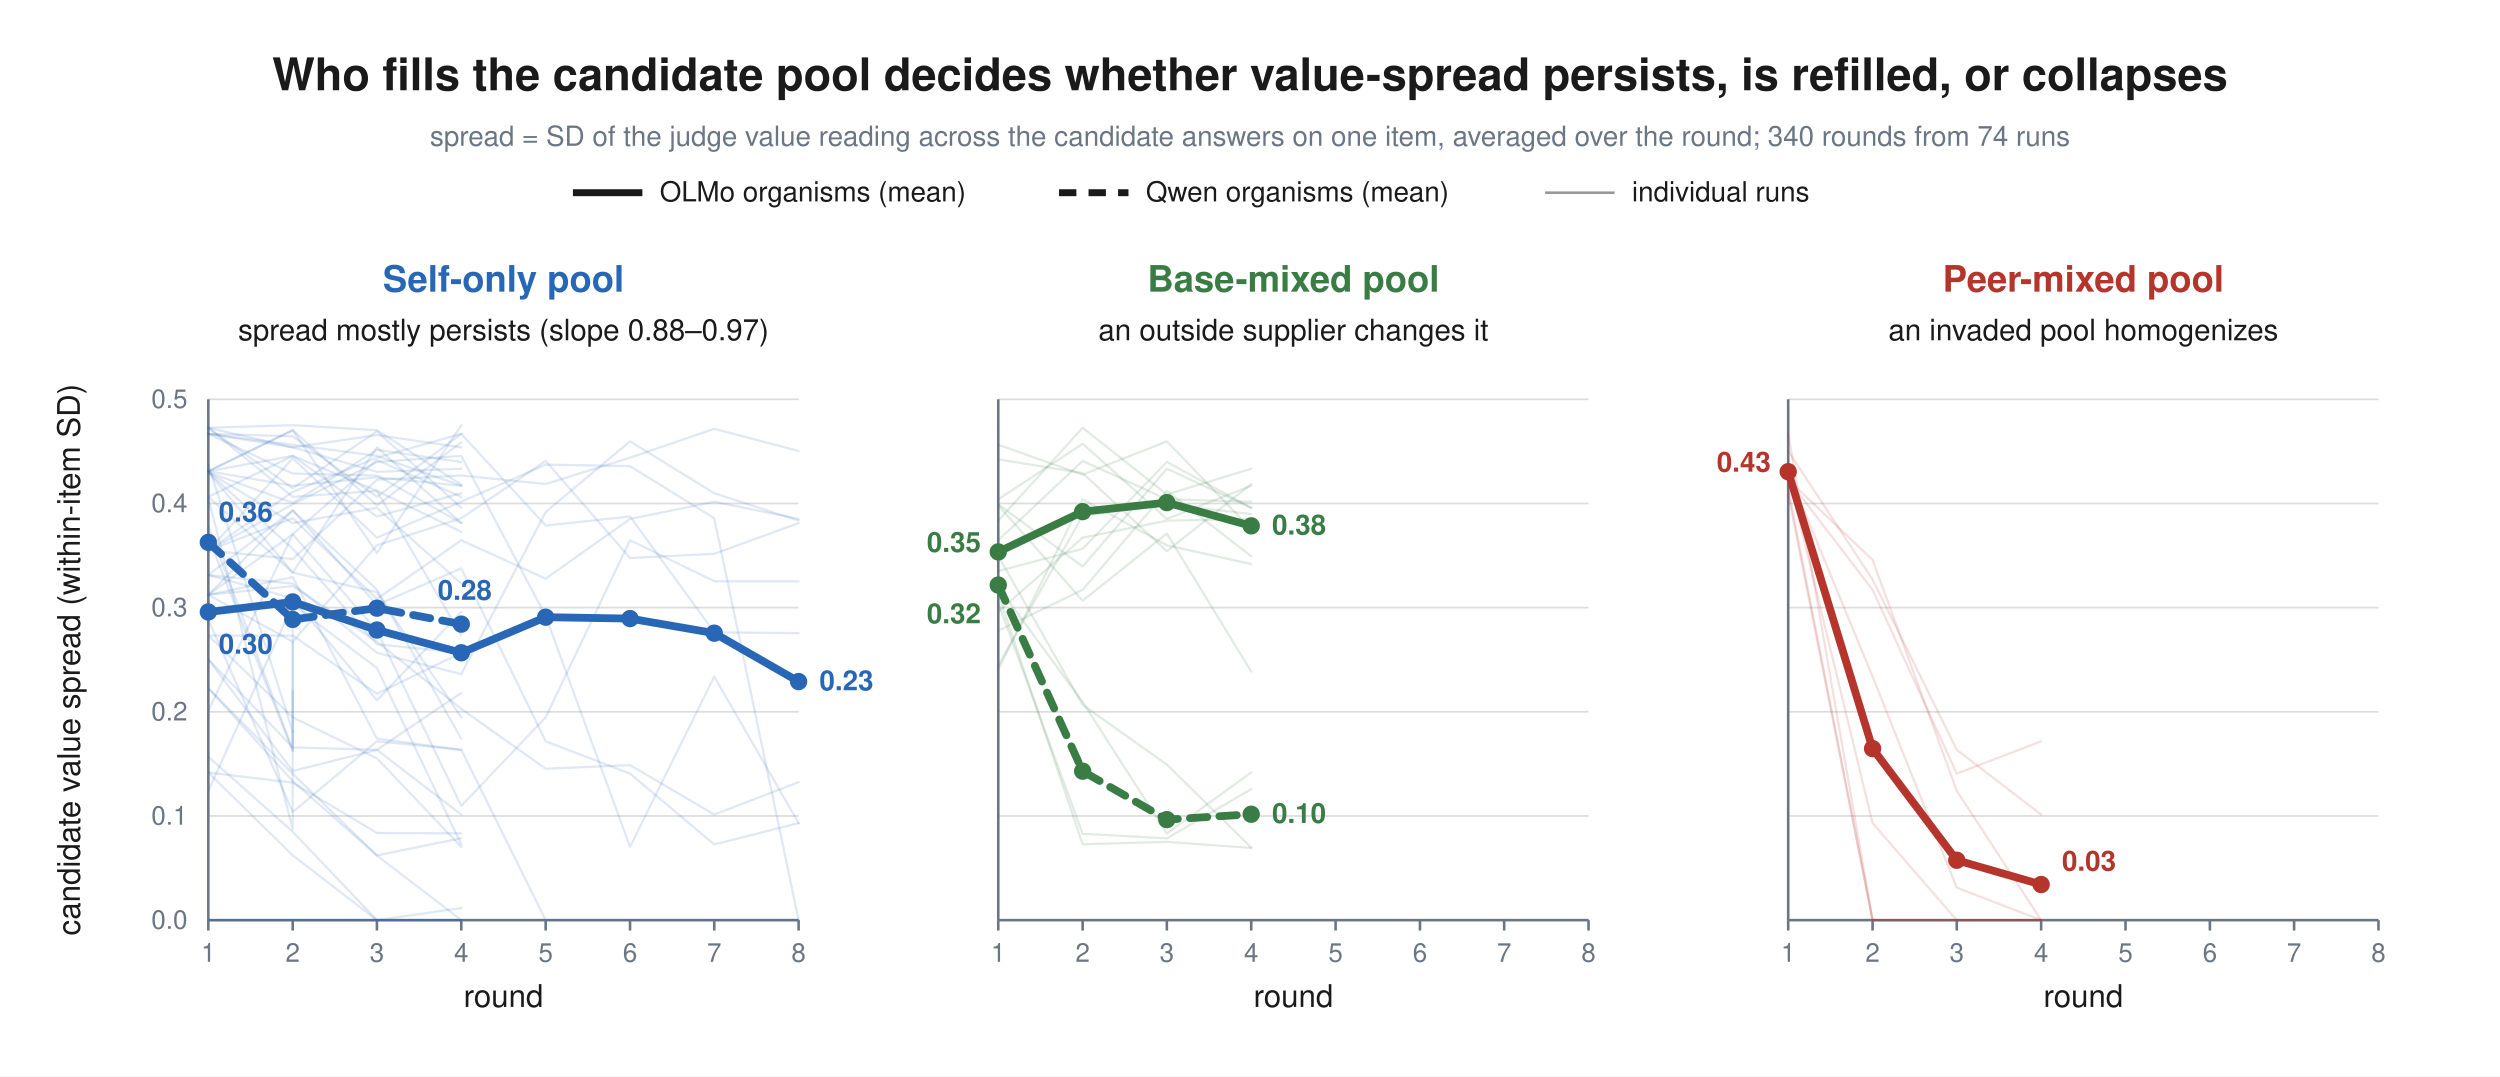
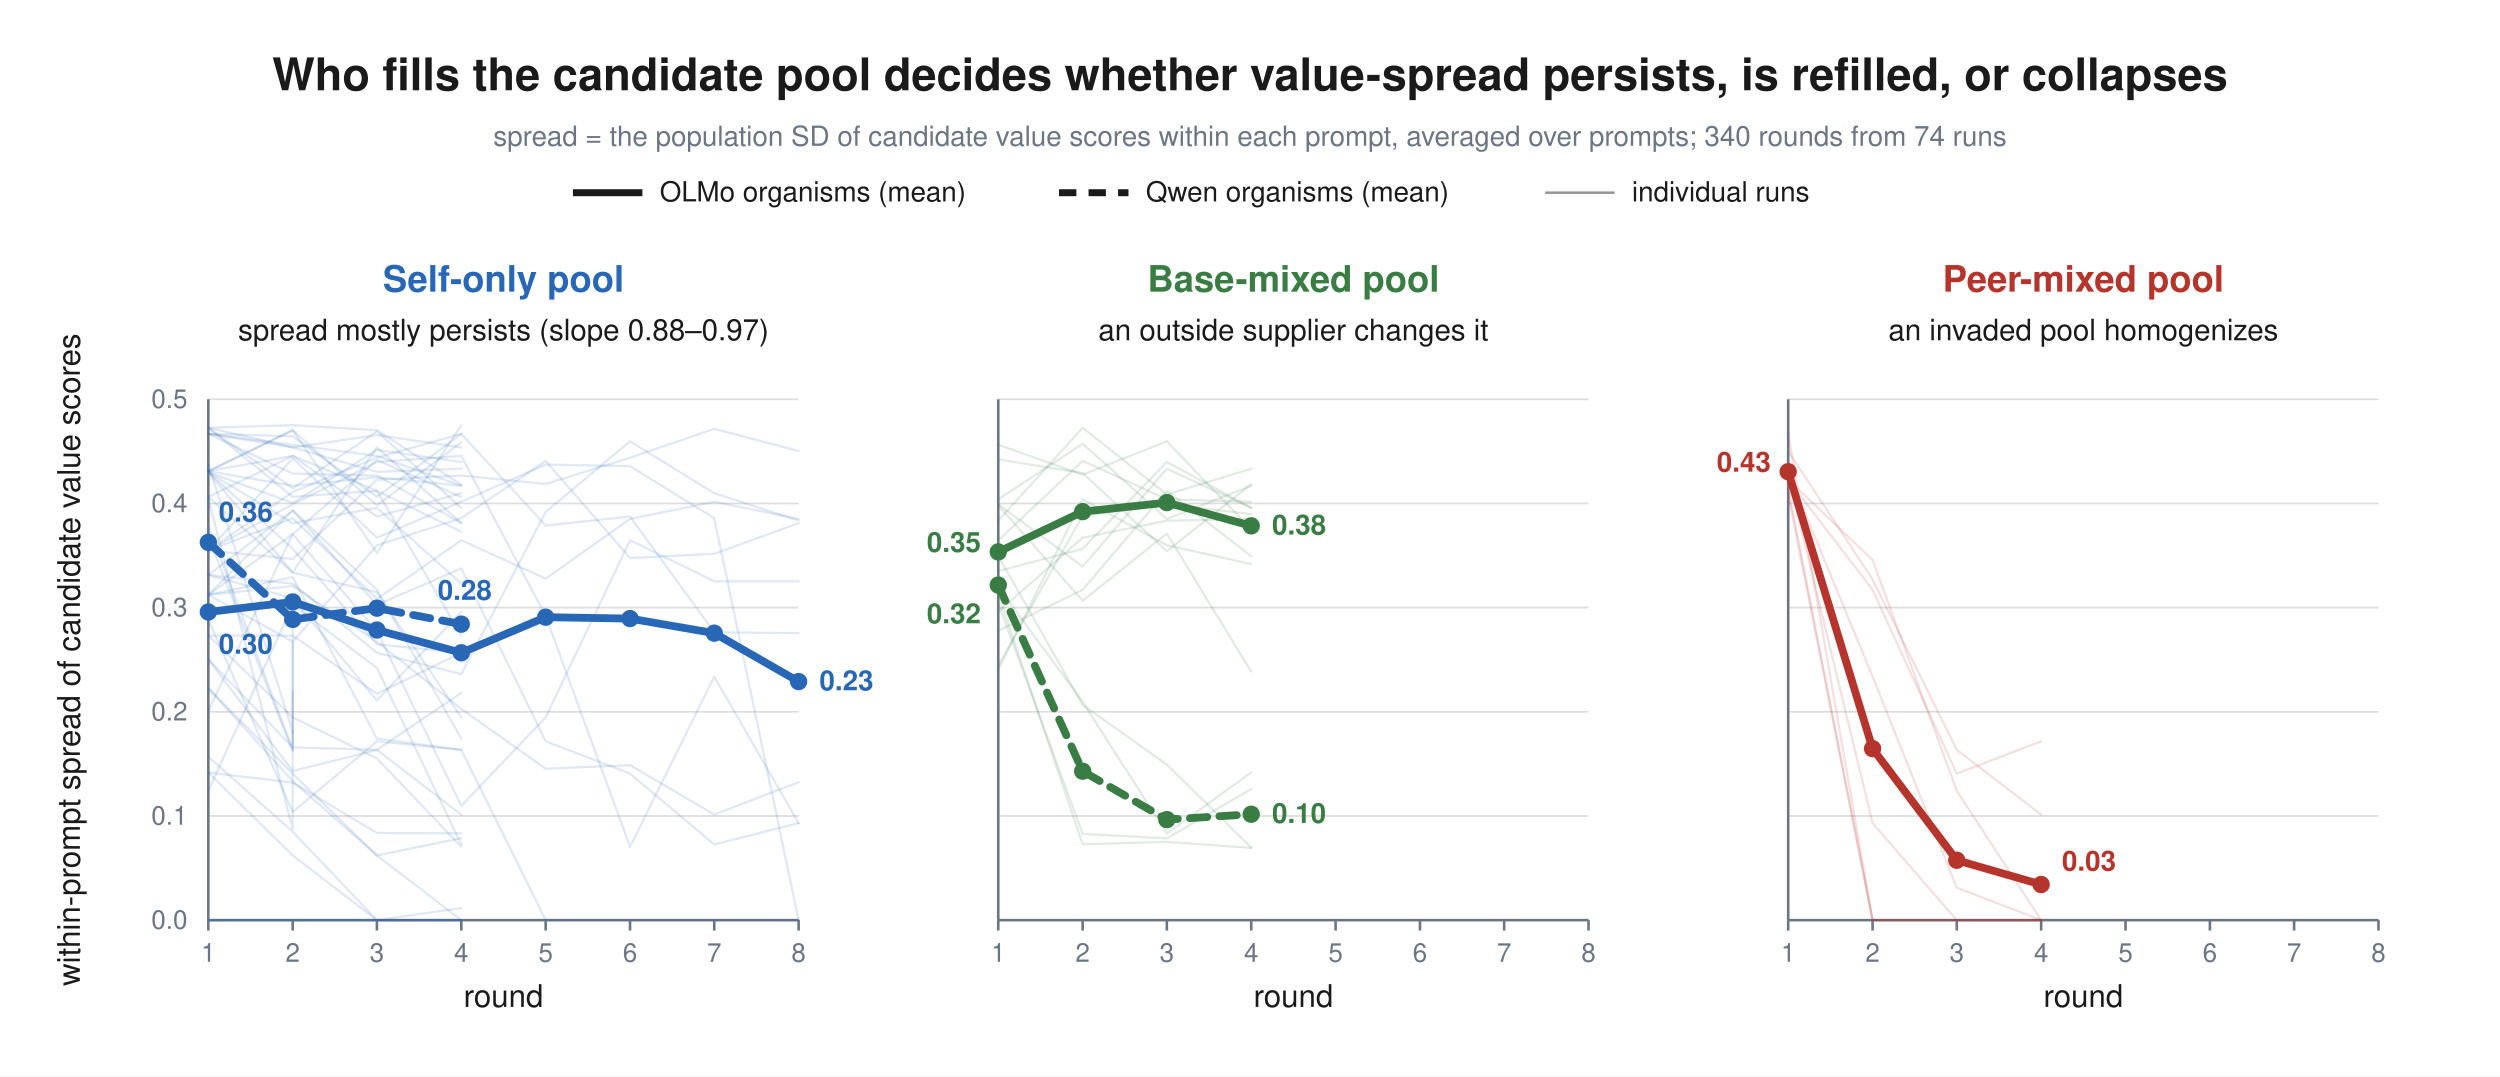
<svg xmlns="http://www.w3.org/2000/svg" viewBox="0 0 1440 620" font-family="Helvetica, Arial, sans-serif">
  <rect width="1440" height="620" fill="white" />
  <text x="720" y="52" text-anchor="middle" font-size="26" font-weight="bold" fill="#1a1a1a" font-family="Helvetica, Arial, sans-serif">Who fills the candidate pool decides whether value-spread persists, is refilled, or collapses</text>
-   <text x="720" y="84" text-anchor="middle" font-size="16" fill="#6b7684" font-family="Helvetica, Arial, sans-serif">spread = SD of the judge value reading across the candidate answers on one item, averaged over the round; 340 rounds from 74 runs</text>
+   <text x="720" y="84" text-anchor="middle" font-size="16" fill="#6b7684" font-family="Helvetica, Arial, sans-serif">spread = the population SD of candidate value scores within each prompt, averaged over prompts; 340 rounds from 74 runs</text>
  <line x1="330" y1="111" x2="370" y2="111" stroke="#1a1a1a" stroke-width="4" />
  <text x="380" y="116" font-size="16" fill="#1a1a1a" font-family="Helvetica, Arial, sans-serif">OLMo organisms (mean)</text>
  <line x1="610" y1="111" x2="650" y2="111" stroke="#1a1a1a" stroke-width="4" stroke-dasharray="10 7" />
  <text x="660" y="116" font-size="16" fill="#1a1a1a" font-family="Helvetica, Arial, sans-serif">Qwen organisms (mean)</text>
  <line x1="890" y1="111" x2="930" y2="111" stroke="#1a1a1a" stroke-width="1.5" stroke-opacity="0.45" />
  <text x="940" y="116" font-size="16" fill="#1a1a1a" font-family="Helvetica, Arial, sans-serif">individual runs</text>
-   <text x="46" y="380.0" font-size="18" fill="#1a1a1a" font-family="Helvetica, Arial, sans-serif" text-anchor="middle" transform="rotate(-90 46 380.0)">candidate value spread (within-item SD)</text>
+   <text x="46" y="380.0" font-size="18" fill="#1a1a1a" font-family="Helvetica, Arial, sans-serif" text-anchor="middle" transform="rotate(-90 46 380.0)">within-prompt spread of candidate value scores</text>
  <text x="290.0" y="168" text-anchor="middle" font-size="21" font-weight="bold" fill="#2867b5" font-family="Helvetica, Arial, sans-serif">Self-only pool</text>
  <text x="290.0" y="196" text-anchor="middle" font-size="17" fill="#1a1a1a" font-family="Helvetica, Arial, sans-serif">spread mostly persists (slope 0.88–0.97)</text>
  <line x1="120" y1="530.0" x2="460" y2="530.0" stroke="#dddddd" stroke-width="1" />
  <text x="108" y="535.0" text-anchor="end" font-size="15" fill="#6b7684" font-family="Helvetica, Arial, sans-serif">0.0</text>
  <line x1="120" y1="470.0" x2="460" y2="470.0" stroke="#dddddd" stroke-width="1" />
  <text x="108" y="475.0" text-anchor="end" font-size="15" fill="#6b7684" font-family="Helvetica, Arial, sans-serif">0.1</text>
  <line x1="120" y1="410.0" x2="460" y2="410.0" stroke="#dddddd" stroke-width="1" />
  <text x="108" y="415.0" text-anchor="end" font-size="15" fill="#6b7684" font-family="Helvetica, Arial, sans-serif">0.2</text>
  <line x1="120" y1="350.0" x2="460" y2="350.0" stroke="#dddddd" stroke-width="1" />
  <text x="108" y="355.0" text-anchor="end" font-size="15" fill="#6b7684" font-family="Helvetica, Arial, sans-serif">0.3</text>
  <line x1="120" y1="290.0" x2="460" y2="290.0" stroke="#dddddd" stroke-width="1" />
  <text x="108" y="295.0" text-anchor="end" font-size="15" fill="#6b7684" font-family="Helvetica, Arial, sans-serif">0.4</text>
  <line x1="120" y1="230.0" x2="460" y2="230.0" stroke="#dddddd" stroke-width="1" />
  <text x="108" y="235.0" text-anchor="end" font-size="15" fill="#6b7684" font-family="Helvetica, Arial, sans-serif">0.5</text>
  <line x1="120" y1="230" x2="120" y2="530" stroke="#6b7684" stroke-width="1.5" />
  <line x1="120" y1="530" x2="460" y2="530" stroke="#6b7684" stroke-width="1.5" />
  <line x1="120.0" y1="530" x2="120.0" y2="536" stroke="#6b7684" stroke-width="1.5" />
  <text x="120.0" y="554" text-anchor="middle" font-size="15" fill="#6b7684" font-family="Helvetica, Arial, sans-serif">1</text>
  <line x1="168.6" y1="530" x2="168.6" y2="536" stroke="#6b7684" stroke-width="1.5" />
  <text x="168.6" y="554" text-anchor="middle" font-size="15" fill="#6b7684" font-family="Helvetica, Arial, sans-serif">2</text>
  <line x1="217.1" y1="530" x2="217.1" y2="536" stroke="#6b7684" stroke-width="1.5" />
  <text x="217.1" y="554" text-anchor="middle" font-size="15" fill="#6b7684" font-family="Helvetica, Arial, sans-serif">3</text>
  <line x1="265.7" y1="530" x2="265.7" y2="536" stroke="#6b7684" stroke-width="1.5" />
  <text x="265.7" y="554" text-anchor="middle" font-size="15" fill="#6b7684" font-family="Helvetica, Arial, sans-serif">4</text>
  <line x1="314.3" y1="530" x2="314.3" y2="536" stroke="#6b7684" stroke-width="1.5" />
  <text x="314.3" y="554" text-anchor="middle" font-size="15" fill="#6b7684" font-family="Helvetica, Arial, sans-serif">5</text>
  <line x1="362.9" y1="530" x2="362.9" y2="536" stroke="#6b7684" stroke-width="1.5" />
  <text x="362.9" y="554" text-anchor="middle" font-size="15" fill="#6b7684" font-family="Helvetica, Arial, sans-serif">6</text>
  <line x1="411.4" y1="530" x2="411.4" y2="536" stroke="#6b7684" stroke-width="1.5" />
  <text x="411.4" y="554" text-anchor="middle" font-size="15" fill="#6b7684" font-family="Helvetica, Arial, sans-serif">7</text>
  <line x1="460.0" y1="530" x2="460.0" y2="536" stroke="#6b7684" stroke-width="1.5" />
  <text x="460.0" y="554" text-anchor="middle" font-size="15" fill="#6b7684" font-family="Helvetica, Arial, sans-serif">8</text>
  <text x="290.0" y="580" text-anchor="middle" font-size="18" fill="#1a1a1a" font-family="Helvetica, Arial, sans-serif">round</text>
  <polyline points="120.0,331.2 168.6,344.6 217.1,403.4 265.7,352.4" fill="none" stroke="#2867b5" stroke-width="1.3" stroke-opacity="0.15" stroke-linejoin="round" stroke-linecap="round" />
  <polyline points="120.0,331.2 168.6,294.0 217.1,339.7 265.7,425.5" fill="none" stroke="#2867b5" stroke-width="1.3" stroke-opacity="0.15" stroke-linejoin="round" stroke-linecap="round" />
  <polyline points="120.0,379.8 168.6,430.5 217.1,431.9 265.7,469.2" fill="none" stroke="#2867b5" stroke-width="1.3" stroke-opacity="0.15" stroke-linejoin="round" stroke-linecap="round" />
  <polyline points="120.0,379.8 168.6,444.1 217.1,431.9 265.7,399.1" fill="none" stroke="#2867b5" stroke-width="1.3" stroke-opacity="0.15" stroke-linejoin="round" stroke-linecap="round" />
  <polyline points="120.0,409.3 168.6,307.7 217.1,265.0 265.7,286.2" fill="none" stroke="#2867b5" stroke-width="1.3" stroke-opacity="0.15" stroke-linejoin="round" stroke-linecap="round" />
  <polyline points="120.0,366.1 168.6,413.2 217.1,436.8 265.7,487.8" fill="none" stroke="#2867b5" stroke-width="1.3" stroke-opacity="0.15" stroke-linejoin="round" stroke-linecap="round" />
  <polyline points="120.0,286.2 168.6,329.8 217.1,341.1 265.7,413.2" fill="none" stroke="#2867b5" stroke-width="1.3" stroke-opacity="0.15" stroke-linejoin="round" stroke-linecap="round" />
  <polyline points="120.0,356.9 168.6,467.7 217.1,427.0 265.7,431.9" fill="none" stroke="#2867b5" stroke-width="1.3" stroke-opacity="0.15" stroke-linejoin="round" stroke-linecap="round" />
  <polyline points="120.0,366.1 168.6,366.1 217.1,399.6 265.7,376.0" fill="none" stroke="#2867b5" stroke-width="1.3" stroke-opacity="0.15" stroke-linejoin="round" stroke-linecap="round" />
  <polyline points="120.0,286.2 168.6,262.6 217.1,297.5 265.7,284.1" fill="none" stroke="#2867b5" stroke-width="1.3" stroke-opacity="0.15" stroke-linejoin="round" stroke-linecap="round" />
  <polyline points="120.0,342.6 168.6,369.6 217.1,314.1 265.7,298.5 314.3,265.5 362.9,321.4 411.4,319.0 460.0,301.3" fill="none" stroke="#2867b5" stroke-width="1.3" stroke-opacity="0.15" stroke-linejoin="round" stroke-linecap="round" />
  <polyline points="120.0,317.1 168.6,283.3 217.1,263.6 265.7,249.9 314.3,302.7 362.9,297.5 411.4,364.2 460.0,364.7" fill="none" stroke="#2867b5" stroke-width="1.3" stroke-opacity="0.15" stroke-linejoin="round" stroke-linecap="round" />
  <polyline points="120.0,455.5 168.6,348.4 217.1,384.7 265.7,486.4" fill="none" stroke="#2867b5" stroke-width="1.3" stroke-opacity="0.15" stroke-linejoin="round" stroke-linecap="round" />
  <polyline points="120.0,530.0 168.6,530.0 217.1,530.0 265.7,530.0" fill="none" stroke="#2867b5" stroke-width="1.3" stroke-opacity="0.15" stroke-linejoin="round" stroke-linecap="round" />
  <polyline points="120.0,342.6 168.6,294.0 217.1,348.4 265.7,327.4 314.3,427.0 362.9,445.6 411.4,486.4 460.0,474.1" fill="none" stroke="#2867b5" stroke-width="1.3" stroke-opacity="0.15" stroke-linejoin="round" stroke-linecap="round" />
  <polyline points="120.0,317.1 168.6,264.0 217.1,309.7 265.7,289.0 314.3,267.6 362.9,268.5 411.4,298.5 460.0,530.0" fill="none" stroke="#2867b5" stroke-width="1.3" stroke-opacity="0.15" stroke-linejoin="round" stroke-linecap="round" />
  <polyline points="120.0,342.6 168.6,337.6 217.1,369.6 265.7,408.3 314.3,442.8 362.9,440.7 411.4,469.2 460.0,450.5" fill="none" stroke="#2867b5" stroke-width="1.3" stroke-opacity="0.15" stroke-linejoin="round" stroke-linecap="round" />
  <polyline points="120.0,317.1 168.6,290.5 217.1,266.1 265.7,262.6 314.3,354.8 362.9,487.8 411.4,389.7 460.0,474.1" fill="none" stroke="#2867b5" stroke-width="1.3" stroke-opacity="0.15" stroke-linejoin="round" stroke-linecap="round" />
  <polyline points="120.0,342.6 168.6,307.7 217.1,363.3 265.7,464.2 314.3,413.2 362.9,311.2 411.4,334.8 460.0,334.8" fill="none" stroke="#2867b5" stroke-width="1.3" stroke-opacity="0.15" stroke-linejoin="round" stroke-linecap="round" />
  <polyline points="120.0,317.1 168.6,322.0 217.1,276.3 265.7,273.9 314.3,278.8 362.9,263.6 411.4,247.0 460.0,259.8" fill="none" stroke="#2867b5" stroke-width="1.3" stroke-opacity="0.15" stroke-linejoin="round" stroke-linecap="round" />
  <polyline points="120.0,342.6 168.6,332.4 217.1,425.5 265.7,431.9 314.3,530.0 362.9,530.0 411.4,530.0 460.0,530.0" fill="none" stroke="#2867b5" stroke-width="1.3" stroke-opacity="0.15" stroke-linejoin="round" stroke-linecap="round" />
  <polyline points="120.0,317.1 168.6,298.5 217.1,345.0 265.7,311.2 314.3,333.3 362.9,298.9 411.4,289.0 460.0,298.9" fill="none" stroke="#2867b5" stroke-width="1.3" stroke-opacity="0.15" stroke-linejoin="round" stroke-linecap="round" />
  <polyline points="120.0,331.2 168.6,336.2 217.1,376.0 265.7,388.3 314.3,294.9 362.9,254.2 411.4,284.1 460.0,299.9" fill="none" stroke="#2867b5" stroke-width="1.3" stroke-opacity="0.15" stroke-linejoin="round" stroke-linecap="round" />
  <polyline points="120.0,271.4 168.6,262.6 217.1,282.7 265.7,366.1" fill="none" stroke="#2867b5" stroke-width="1.3" stroke-opacity="0.15" stroke-linejoin="round" stroke-linecap="round" />
  <polyline points="120.0,271.4 168.6,279.8 217.1,274.9 265.7,279.8" fill="none" stroke="#2867b5" stroke-width="1.3" stroke-opacity="0.15" stroke-linejoin="round" stroke-linecap="round" />
  <polyline points="120.0,271.4 168.6,247.8 217.1,291.1 265.7,254.8" fill="none" stroke="#2867b5" stroke-width="1.3" stroke-opacity="0.15" stroke-linejoin="round" stroke-linecap="round" />
  <polyline points="120.0,271.4 168.6,247.8 217.1,318.5 265.7,244.9" fill="none" stroke="#2867b5" stroke-width="1.3" stroke-opacity="0.15" stroke-linejoin="round" stroke-linecap="round" />
  <polyline points="120.0,246.4 168.6,281.2 217.1,248.5 265.7,292.5" fill="none" stroke="#2867b5" stroke-width="1.3" stroke-opacity="0.15" stroke-linejoin="round" stroke-linecap="round" />
  <polyline points="120.0,246.4 168.6,244.9 217.1,247.8 265.7,279.2" fill="none" stroke="#2867b5" stroke-width="1.3" stroke-opacity="0.15" stroke-linejoin="round" stroke-linecap="round" />
  <polyline points="120.0,246.4 168.6,286.2 217.1,282.7 265.7,306.3" fill="none" stroke="#2867b5" stroke-width="1.3" stroke-opacity="0.15" stroke-linejoin="round" stroke-linecap="round" />
  <polyline points="120.0,246.4 168.6,257.7 217.1,250.6 265.7,257.7" fill="none" stroke="#2867b5" stroke-width="1.3" stroke-opacity="0.15" stroke-linejoin="round" stroke-linecap="round" />
  <polyline points="120.0,272.0 168.6,316.1 217.1,371.1 265.7,376.0" fill="none" stroke="#2867b5" stroke-width="1.3" stroke-opacity="0.15" stroke-linejoin="round" stroke-linecap="round" />
  <polyline points="120.0,272.0 168.6,329.8 217.1,257.7 265.7,301.3" fill="none" stroke="#2867b5" stroke-width="1.3" stroke-opacity="0.15" stroke-linejoin="round" stroke-linecap="round" />
  <polyline points="120.0,272.0 168.6,289.7 217.1,259.1 265.7,266.1" fill="none" stroke="#2867b5" stroke-width="1.3" stroke-opacity="0.15" stroke-linejoin="round" stroke-linecap="round" />
  <polyline points="120.0,272.0 168.6,301.3 217.1,292.5 265.7,336.2" fill="none" stroke="#2867b5" stroke-width="1.3" stroke-opacity="0.15" stroke-linejoin="round" stroke-linecap="round" />
  <polyline points="120.0,249.9 168.6,256.2 217.1,262.6 265.7,279.8" fill="none" stroke="#2867b5" stroke-width="1.3" stroke-opacity="0.15" stroke-linejoin="round" stroke-linecap="round" />
  <polyline points="120.0,249.9 168.6,251.3 217.1,286.2 265.7,249.9" fill="none" stroke="#2867b5" stroke-width="1.3" stroke-opacity="0.15" stroke-linejoin="round" stroke-linecap="round" />
  <polyline points="120.0,249.9 168.6,257.7 217.1,271.8 265.7,270.0" fill="none" stroke="#2867b5" stroke-width="1.3" stroke-opacity="0.15" stroke-linejoin="round" stroke-linecap="round" />
  <polyline points="120.0,249.9 168.6,272.8 217.1,273.9 265.7,301.3" fill="none" stroke="#2867b5" stroke-width="1.3" stroke-opacity="0.15" stroke-linejoin="round" stroke-linecap="round" />
  <polyline points="120.0,306.0 120.0,303.1 168.6,431.7 168.6,398.1" fill="none" stroke="#2867b5" stroke-width="1.3" stroke-opacity="0.15" stroke-linejoin="round" stroke-linecap="round" />
  <polyline points="120.0,271.3 120.0,267.5 168.6,421.4 168.6,347.4" fill="none" stroke="#2867b5" stroke-width="1.3" stroke-opacity="0.15" stroke-linejoin="round" stroke-linecap="round" />
  <polyline points="120.0,292.8 120.0,286.9 168.6,477.7 168.6,421.1" fill="none" stroke="#2867b5" stroke-width="1.3" stroke-opacity="0.15" stroke-linejoin="round" stroke-linecap="round" />
  <polyline points="120.0,310.9 120.0,309.4 168.6,432.7 168.6,370.2" fill="none" stroke="#2867b5" stroke-width="1.3" stroke-opacity="0.15" stroke-linejoin="round" stroke-linecap="round" />
  <polyline points="120.0,445.0 168.6,450.8 217.1,479.8 265.7,480.0" fill="none" stroke="#2867b5" stroke-width="1.3" stroke-opacity="0.15" stroke-linejoin="round" stroke-linecap="round" />
  <polyline points="120.0,396.4 168.6,449.9 217.1,492.7 265.7,482.8" fill="none" stroke="#2867b5" stroke-width="1.3" stroke-opacity="0.15" stroke-linejoin="round" stroke-linecap="round" />
  <polyline points="120.0,435.9 168.6,479.1 217.1,530.0 265.7,530.0" fill="none" stroke="#2867b5" stroke-width="1.3" stroke-opacity="0.15" stroke-linejoin="round" stroke-linecap="round" />
  <polyline points="120.0,445.0 168.6,492.7 217.1,530.0 265.7,523.0" fill="none" stroke="#2867b5" stroke-width="1.3" stroke-opacity="0.15" stroke-linejoin="round" stroke-linecap="round" />
  <polyline points="120.0,396.4 168.6,445.7 217.1,492.8 265.7,530.0" fill="none" stroke="#2867b5" stroke-width="1.3" stroke-opacity="0.15" stroke-linejoin="round" stroke-linecap="round" />
  <polyline points="120.0,530.0 168.6,530.0 217.1,530.0 265.7,530.0" fill="none" stroke="#2867b5" stroke-width="1.3" stroke-opacity="0.15" stroke-linejoin="round" stroke-linecap="round" />
  <polyline points="120.0,530.0 168.6,530.0 217.1,530.0 265.7,530.0" fill="none" stroke="#2867b5" stroke-width="1.3" stroke-opacity="0.15" stroke-linejoin="round" stroke-linecap="round" />
  <polyline points="120.0,352.5 168.6,346.7 217.1,362.9 265.7,376.0 314.3,355.5 362.9,356.3 411.4,364.7 460.0,392.6" fill="none" stroke="#2867b5" stroke-width="4.5" stroke-opacity="1.0" stroke-linejoin="round" stroke-linecap="round" />
  <circle cx="120.0" cy="352.5" r="5" fill="#2867b5" />
  <circle cx="168.6" cy="346.7" r="5" fill="#2867b5" />
  <circle cx="217.1" cy="362.9" r="5" fill="#2867b5" />
  <circle cx="265.7" cy="376.0" r="5" fill="#2867b5" />
  <circle cx="314.3" cy="355.5" r="5" fill="#2867b5" />
  <circle cx="362.9" cy="356.3" r="5" fill="#2867b5" />
  <circle cx="411.4" cy="364.7" r="5" fill="#2867b5" />
  <circle cx="460.0" cy="392.6" r="5" fill="#2867b5" />
  <polyline points="120.0,312.4 168.6,356.8 217.1,350.3 265.7,359.5" fill="none" stroke="#2867b5" stroke-width="4.5" stroke-opacity="1.0" stroke-linejoin="round" stroke-linecap="round" stroke-dasharray="10 7" />
  <circle cx="120.0" cy="312.4" r="5" fill="#2867b5" />
  <circle cx="168.6" cy="356.8" r="5" fill="#2867b5" />
  <circle cx="217.1" cy="350.3" r="5" fill="#2867b5" />
  <circle cx="265.7" cy="359.5" r="5" fill="#2867b5" />
  <text x="126.0" y="376.5" text-anchor="start" font-size="16" font-weight="bold" fill="#2867b5" font-family="Helvetica, Arial, sans-serif">0.30</text>
  <text x="126.0" y="300.4" text-anchor="start" font-size="16" font-weight="bold" fill="#2867b5" font-family="Helvetica, Arial, sans-serif">0.36</text>
  <text x="472.0" y="397.6" text-anchor="start" font-size="16" font-weight="bold" fill="#2867b5" font-family="Helvetica, Arial, sans-serif">0.23</text>
  <text x="267.7" y="345.5" text-anchor="middle" font-size="16" font-weight="bold" fill="#2867b5" font-family="Helvetica, Arial, sans-serif">0.28</text>
  <text x="745.0" y="168" text-anchor="middle" font-size="21" font-weight="bold" fill="#3a7d44" font-family="Helvetica, Arial, sans-serif">Base-mixed pool</text>
  <text x="745.0" y="196" text-anchor="middle" font-size="17" fill="#1a1a1a" font-family="Helvetica, Arial, sans-serif">an outside supplier changes it</text>
  <line x1="575" y1="530.0" x2="915" y2="530.0" stroke="#dddddd" stroke-width="1" />
  <line x1="575" y1="470.0" x2="915" y2="470.0" stroke="#dddddd" stroke-width="1" />
  <line x1="575" y1="410.0" x2="915" y2="410.0" stroke="#dddddd" stroke-width="1" />
  <line x1="575" y1="350.0" x2="915" y2="350.0" stroke="#dddddd" stroke-width="1" />
  <line x1="575" y1="290.0" x2="915" y2="290.0" stroke="#dddddd" stroke-width="1" />
  <line x1="575" y1="230.0" x2="915" y2="230.0" stroke="#dddddd" stroke-width="1" />
  <line x1="575" y1="230" x2="575" y2="530" stroke="#6b7684" stroke-width="1.5" />
  <line x1="575" y1="530" x2="915" y2="530" stroke="#6b7684" stroke-width="1.5" />
  <line x1="575.0" y1="530" x2="575.0" y2="536" stroke="#6b7684" stroke-width="1.5" />
  <text x="575.0" y="554" text-anchor="middle" font-size="15" fill="#6b7684" font-family="Helvetica, Arial, sans-serif">1</text>
  <line x1="623.6" y1="530" x2="623.6" y2="536" stroke="#6b7684" stroke-width="1.5" />
  <text x="623.6" y="554" text-anchor="middle" font-size="15" fill="#6b7684" font-family="Helvetica, Arial, sans-serif">2</text>
  <line x1="672.1" y1="530" x2="672.1" y2="536" stroke="#6b7684" stroke-width="1.5" />
  <text x="672.1" y="554" text-anchor="middle" font-size="15" fill="#6b7684" font-family="Helvetica, Arial, sans-serif">3</text>
  <line x1="720.7" y1="530" x2="720.7" y2="536" stroke="#6b7684" stroke-width="1.5" />
  <text x="720.7" y="554" text-anchor="middle" font-size="15" fill="#6b7684" font-family="Helvetica, Arial, sans-serif">4</text>
  <line x1="769.3" y1="530" x2="769.3" y2="536" stroke="#6b7684" stroke-width="1.5" />
  <text x="769.3" y="554" text-anchor="middle" font-size="15" fill="#6b7684" font-family="Helvetica, Arial, sans-serif">5</text>
  <line x1="817.9" y1="530" x2="817.9" y2="536" stroke="#6b7684" stroke-width="1.5" />
  <text x="817.9" y="554" text-anchor="middle" font-size="15" fill="#6b7684" font-family="Helvetica, Arial, sans-serif">6</text>
  <line x1="866.4" y1="530" x2="866.4" y2="536" stroke="#6b7684" stroke-width="1.5" />
  <text x="866.4" y="554" text-anchor="middle" font-size="15" fill="#6b7684" font-family="Helvetica, Arial, sans-serif">7</text>
  <line x1="915.0" y1="530" x2="915.0" y2="536" stroke="#6b7684" stroke-width="1.5" />
  <text x="915.0" y="554" text-anchor="middle" font-size="15" fill="#6b7684" font-family="Helvetica, Arial, sans-serif">8</text>
  <text x="745.0" y="580" text-anchor="middle" font-size="18" fill="#1a1a1a" font-family="Helvetica, Arial, sans-serif">round</text>
  <polyline points="575.0,385.7 623.6,287.6 672.1,314.1 720.7,324.9" fill="none" stroke="#3a7d44" stroke-width="1.3" stroke-opacity="0.15" stroke-linejoin="round" stroke-linecap="round" />
  <polyline points="575.0,291.1 623.6,346.0 672.1,307.3 720.7,386.8" fill="none" stroke="#3a7d44" stroke-width="1.3" stroke-opacity="0.15" stroke-linejoin="round" stroke-linecap="round" />
  <polyline points="575.0,311.2 623.6,265.5 672.1,287.6 720.7,289.0" fill="none" stroke="#3a7d44" stroke-width="1.3" stroke-opacity="0.15" stroke-linejoin="round" stroke-linecap="round" />
  <polyline points="575.0,363.3 623.6,339.7 672.1,282.7 720.7,320.4" fill="none" stroke="#3a7d44" stroke-width="1.3" stroke-opacity="0.15" stroke-linejoin="round" stroke-linecap="round" />
  <polyline points="575.0,328.9 623.6,316.1 672.1,266.1 720.7,292.5" fill="none" stroke="#3a7d44" stroke-width="1.3" stroke-opacity="0.15" stroke-linejoin="round" stroke-linecap="round" />
  <polyline points="575.0,352.4 623.6,309.7 672.1,299.9 720.7,299.0" fill="none" stroke="#3a7d44" stroke-width="1.3" stroke-opacity="0.15" stroke-linejoin="round" stroke-linecap="round" />
  <polyline points="575.0,264.6 623.6,272.5 672.1,317.5 720.7,278.8" fill="none" stroke="#3a7d44" stroke-width="1.3" stroke-opacity="0.15" stroke-linejoin="round" stroke-linecap="round" />
  <polyline points="575.0,256.2 623.6,273.4 672.1,254.2 720.7,304.8" fill="none" stroke="#3a7d44" stroke-width="1.3" stroke-opacity="0.15" stroke-linejoin="round" stroke-linecap="round" />
  <polyline points="575.0,287.6 623.6,255.6 672.1,298.9 720.7,279.8" fill="none" stroke="#3a7d44" stroke-width="1.3" stroke-opacity="0.15" stroke-linejoin="round" stroke-linecap="round" />
  <polyline points="575.0,299.9 623.6,246.4 672.1,284.8 720.7,270.0" fill="none" stroke="#3a7d44" stroke-width="1.3" stroke-opacity="0.15" stroke-linejoin="round" stroke-linecap="round" />
  <polyline points="575.0,290.5 623.6,326.3 672.1,270.0 720.7,292.5" fill="none" stroke="#3a7d44" stroke-width="1.3" stroke-opacity="0.15" stroke-linejoin="round" stroke-linecap="round" />
  <polyline points="575.0,383.3 623.6,297.0 672.1,290.5 720.7,296.1" fill="none" stroke="#3a7d44" stroke-width="1.3" stroke-opacity="0.15" stroke-linejoin="round" stroke-linecap="round" />
  <polyline points="575.0,342.1 623.6,486.3 672.1,484.9 720.7,488.4" fill="none" stroke="#3a7d44" stroke-width="1.3" stroke-opacity="0.15" stroke-linejoin="round" stroke-linecap="round" />
  <polyline points="575.0,347.4 623.6,480.3 672.1,482.9 720.7,454.5" fill="none" stroke="#3a7d44" stroke-width="1.3" stroke-opacity="0.15" stroke-linejoin="round" stroke-linecap="round" />
  <polyline points="575.0,338.1 623.6,404.3 672.1,480.1 720.7,444.9" fill="none" stroke="#3a7d44" stroke-width="1.3" stroke-opacity="0.15" stroke-linejoin="round" stroke-linecap="round" />
  <polyline points="575.0,320.2 623.6,406.0 672.1,440.4 720.7,488.2" fill="none" stroke="#3a7d44" stroke-width="1.3" stroke-opacity="0.15" stroke-linejoin="round" stroke-linecap="round" />
  <polyline points="575.0,317.9 623.6,294.7 672.1,289.5 720.7,302.9" fill="none" stroke="#3a7d44" stroke-width="4.5" stroke-opacity="1.0" stroke-linejoin="round" stroke-linecap="round" />
  <circle cx="575.0" cy="317.9" r="5" fill="#3a7d44" />
  <circle cx="623.6" cy="294.7" r="5" fill="#3a7d44" />
  <circle cx="672.1" cy="289.5" r="5" fill="#3a7d44" />
  <circle cx="720.7" cy="302.9" r="5" fill="#3a7d44" />
  <polyline points="575.0,337.0 623.6,444.2 672.1,472.1 720.7,469.0" fill="none" stroke="#3a7d44" stroke-width="4.5" stroke-opacity="1.0" stroke-linejoin="round" stroke-linecap="round" stroke-dasharray="10 7" />
  <circle cx="575.0" cy="337.0" r="5" fill="#3a7d44" />
  <circle cx="623.6" cy="444.2" r="5" fill="#3a7d44" />
  <circle cx="672.1" cy="472.1" r="5" fill="#3a7d44" />
  <circle cx="720.7" cy="469.0" r="5" fill="#3a7d44" />
  <text x="565.0" y="317.9" text-anchor="end" font-size="16" font-weight="bold" fill="#3a7d44" font-family="Helvetica, Arial, sans-serif">0.35</text>
  <text x="565.0" y="359.0" text-anchor="end" font-size="16" font-weight="bold" fill="#3a7d44" font-family="Helvetica, Arial, sans-serif">0.32</text>
  <text x="732.7" y="307.9" text-anchor="start" font-size="16" font-weight="bold" fill="#3a7d44" font-family="Helvetica, Arial, sans-serif">0.38</text>
  <text x="732.7" y="474.0" text-anchor="start" font-size="16" font-weight="bold" fill="#3a7d44" font-family="Helvetica, Arial, sans-serif">0.10</text>
  <text x="1200.0" y="168" text-anchor="middle" font-size="21" font-weight="bold" fill="#b5342c" font-family="Helvetica, Arial, sans-serif">Peer-mixed pool</text>
  <text x="1200.0" y="196" text-anchor="middle" font-size="17" fill="#1a1a1a" font-family="Helvetica, Arial, sans-serif">an invaded pool homogenizes</text>
  <line x1="1030" y1="530.0" x2="1370" y2="530.0" stroke="#dddddd" stroke-width="1" />
  <line x1="1030" y1="470.0" x2="1370" y2="470.0" stroke="#dddddd" stroke-width="1" />
  <line x1="1030" y1="410.0" x2="1370" y2="410.0" stroke="#dddddd" stroke-width="1" />
  <line x1="1030" y1="350.0" x2="1370" y2="350.0" stroke="#dddddd" stroke-width="1" />
  <line x1="1030" y1="290.0" x2="1370" y2="290.0" stroke="#dddddd" stroke-width="1" />
  <line x1="1030" y1="230.0" x2="1370" y2="230.0" stroke="#dddddd" stroke-width="1" />
  <line x1="1030" y1="230" x2="1030" y2="530" stroke="#6b7684" stroke-width="1.5" />
  <line x1="1030" y1="530" x2="1370" y2="530" stroke="#6b7684" stroke-width="1.5" />
  <line x1="1030.0" y1="530" x2="1030.0" y2="536" stroke="#6b7684" stroke-width="1.5" />
  <text x="1030.0" y="554" text-anchor="middle" font-size="15" fill="#6b7684" font-family="Helvetica, Arial, sans-serif">1</text>
  <line x1="1078.6" y1="530" x2="1078.6" y2="536" stroke="#6b7684" stroke-width="1.5" />
  <text x="1078.6" y="554" text-anchor="middle" font-size="15" fill="#6b7684" font-family="Helvetica, Arial, sans-serif">2</text>
  <line x1="1127.1" y1="530" x2="1127.1" y2="536" stroke="#6b7684" stroke-width="1.5" />
  <text x="1127.1" y="554" text-anchor="middle" font-size="15" fill="#6b7684" font-family="Helvetica, Arial, sans-serif">3</text>
  <line x1="1175.7" y1="530" x2="1175.7" y2="536" stroke="#6b7684" stroke-width="1.5" />
  <text x="1175.7" y="554" text-anchor="middle" font-size="15" fill="#6b7684" font-family="Helvetica, Arial, sans-serif">4</text>
  <line x1="1224.3" y1="530" x2="1224.3" y2="536" stroke="#6b7684" stroke-width="1.5" />
  <text x="1224.3" y="554" text-anchor="middle" font-size="15" fill="#6b7684" font-family="Helvetica, Arial, sans-serif">5</text>
  <line x1="1272.9" y1="530" x2="1272.9" y2="536" stroke="#6b7684" stroke-width="1.5" />
  <text x="1272.9" y="554" text-anchor="middle" font-size="15" fill="#6b7684" font-family="Helvetica, Arial, sans-serif">6</text>
  <line x1="1321.4" y1="530" x2="1321.4" y2="536" stroke="#6b7684" stroke-width="1.5" />
  <text x="1321.4" y="554" text-anchor="middle" font-size="15" fill="#6b7684" font-family="Helvetica, Arial, sans-serif">7</text>
  <line x1="1370.0" y1="530" x2="1370.0" y2="536" stroke="#6b7684" stroke-width="1.5" />
  <text x="1370.0" y="554" text-anchor="middle" font-size="15" fill="#6b7684" font-family="Helvetica, Arial, sans-serif">8</text>
  <text x="1200.0" y="580" text-anchor="middle" font-size="18" fill="#1a1a1a" font-family="Helvetica, Arial, sans-serif">round</text>
  <polyline points="1030.0,276.3 1078.6,339.7 1127.1,445.6 1175.7,427.0" fill="none" stroke="#b5342c" stroke-width="1.3" stroke-opacity="0.15" stroke-linejoin="round" stroke-linecap="round" />
  <polyline points="1030.0,259.8 1078.6,333.8 1127.1,431.9 1175.7,469.2" fill="none" stroke="#b5342c" stroke-width="1.3" stroke-opacity="0.15" stroke-linejoin="round" stroke-linecap="round" />
  <polyline points="1030.0,272.0 1078.6,389.7 1127.1,511.3 1175.7,530.0" fill="none" stroke="#b5342c" stroke-width="1.3" stroke-opacity="0.15" stroke-linejoin="round" stroke-linecap="round" />
  <polyline points="1030.0,276.3 1078.6,322.5 1127.1,455.5 1175.7,530.0" fill="none" stroke="#b5342c" stroke-width="1.3" stroke-opacity="0.15" stroke-linejoin="round" stroke-linecap="round" />
  <polyline points="1030.0,249.9 1078.6,530.0 1127.1,530.0 1175.7,530.0" fill="none" stroke="#b5342c" stroke-width="1.3" stroke-opacity="0.15" stroke-linejoin="round" stroke-linecap="round" />
  <polyline points="1030.0,284.8 1078.6,530.0 1127.1,530.0 1175.7,530.0" fill="none" stroke="#b5342c" stroke-width="1.3" stroke-opacity="0.15" stroke-linejoin="round" stroke-linecap="round" />
  <polyline points="1030.0,273.4 1078.6,474.1 1127.1,530.0 1175.7,530.0" fill="none" stroke="#b5342c" stroke-width="1.3" stroke-opacity="0.15" stroke-linejoin="round" stroke-linecap="round" />
  <polyline points="1030.0,281.2 1078.6,530.0 1127.1,530.0 1175.7,530.0" fill="none" stroke="#b5342c" stroke-width="1.3" stroke-opacity="0.15" stroke-linejoin="round" stroke-linecap="round" />
  <polyline points="1030.0,271.7 1078.6,431.2 1127.1,495.5 1175.7,509.5" fill="none" stroke="#b5342c" stroke-width="4.5" stroke-opacity="1.0" stroke-linejoin="round" stroke-linecap="round" />
  <circle cx="1030.0" cy="271.7" r="5" fill="#b5342c" />
  <circle cx="1078.6" cy="431.2" r="5" fill="#b5342c" />
  <circle cx="1127.1" cy="495.5" r="5" fill="#b5342c" />
  <circle cx="1175.7" cy="509.5" r="5" fill="#b5342c" />
  <text x="1020.0" y="271.7" text-anchor="end" font-size="16" font-weight="bold" fill="#b5342c" font-family="Helvetica, Arial, sans-serif">0.43</text>
  <text x="1187.7" y="501.5" text-anchor="start" font-size="16" font-weight="bold" fill="#b5342c" font-family="Helvetica, Arial, sans-serif">0.03</text>
</svg>
